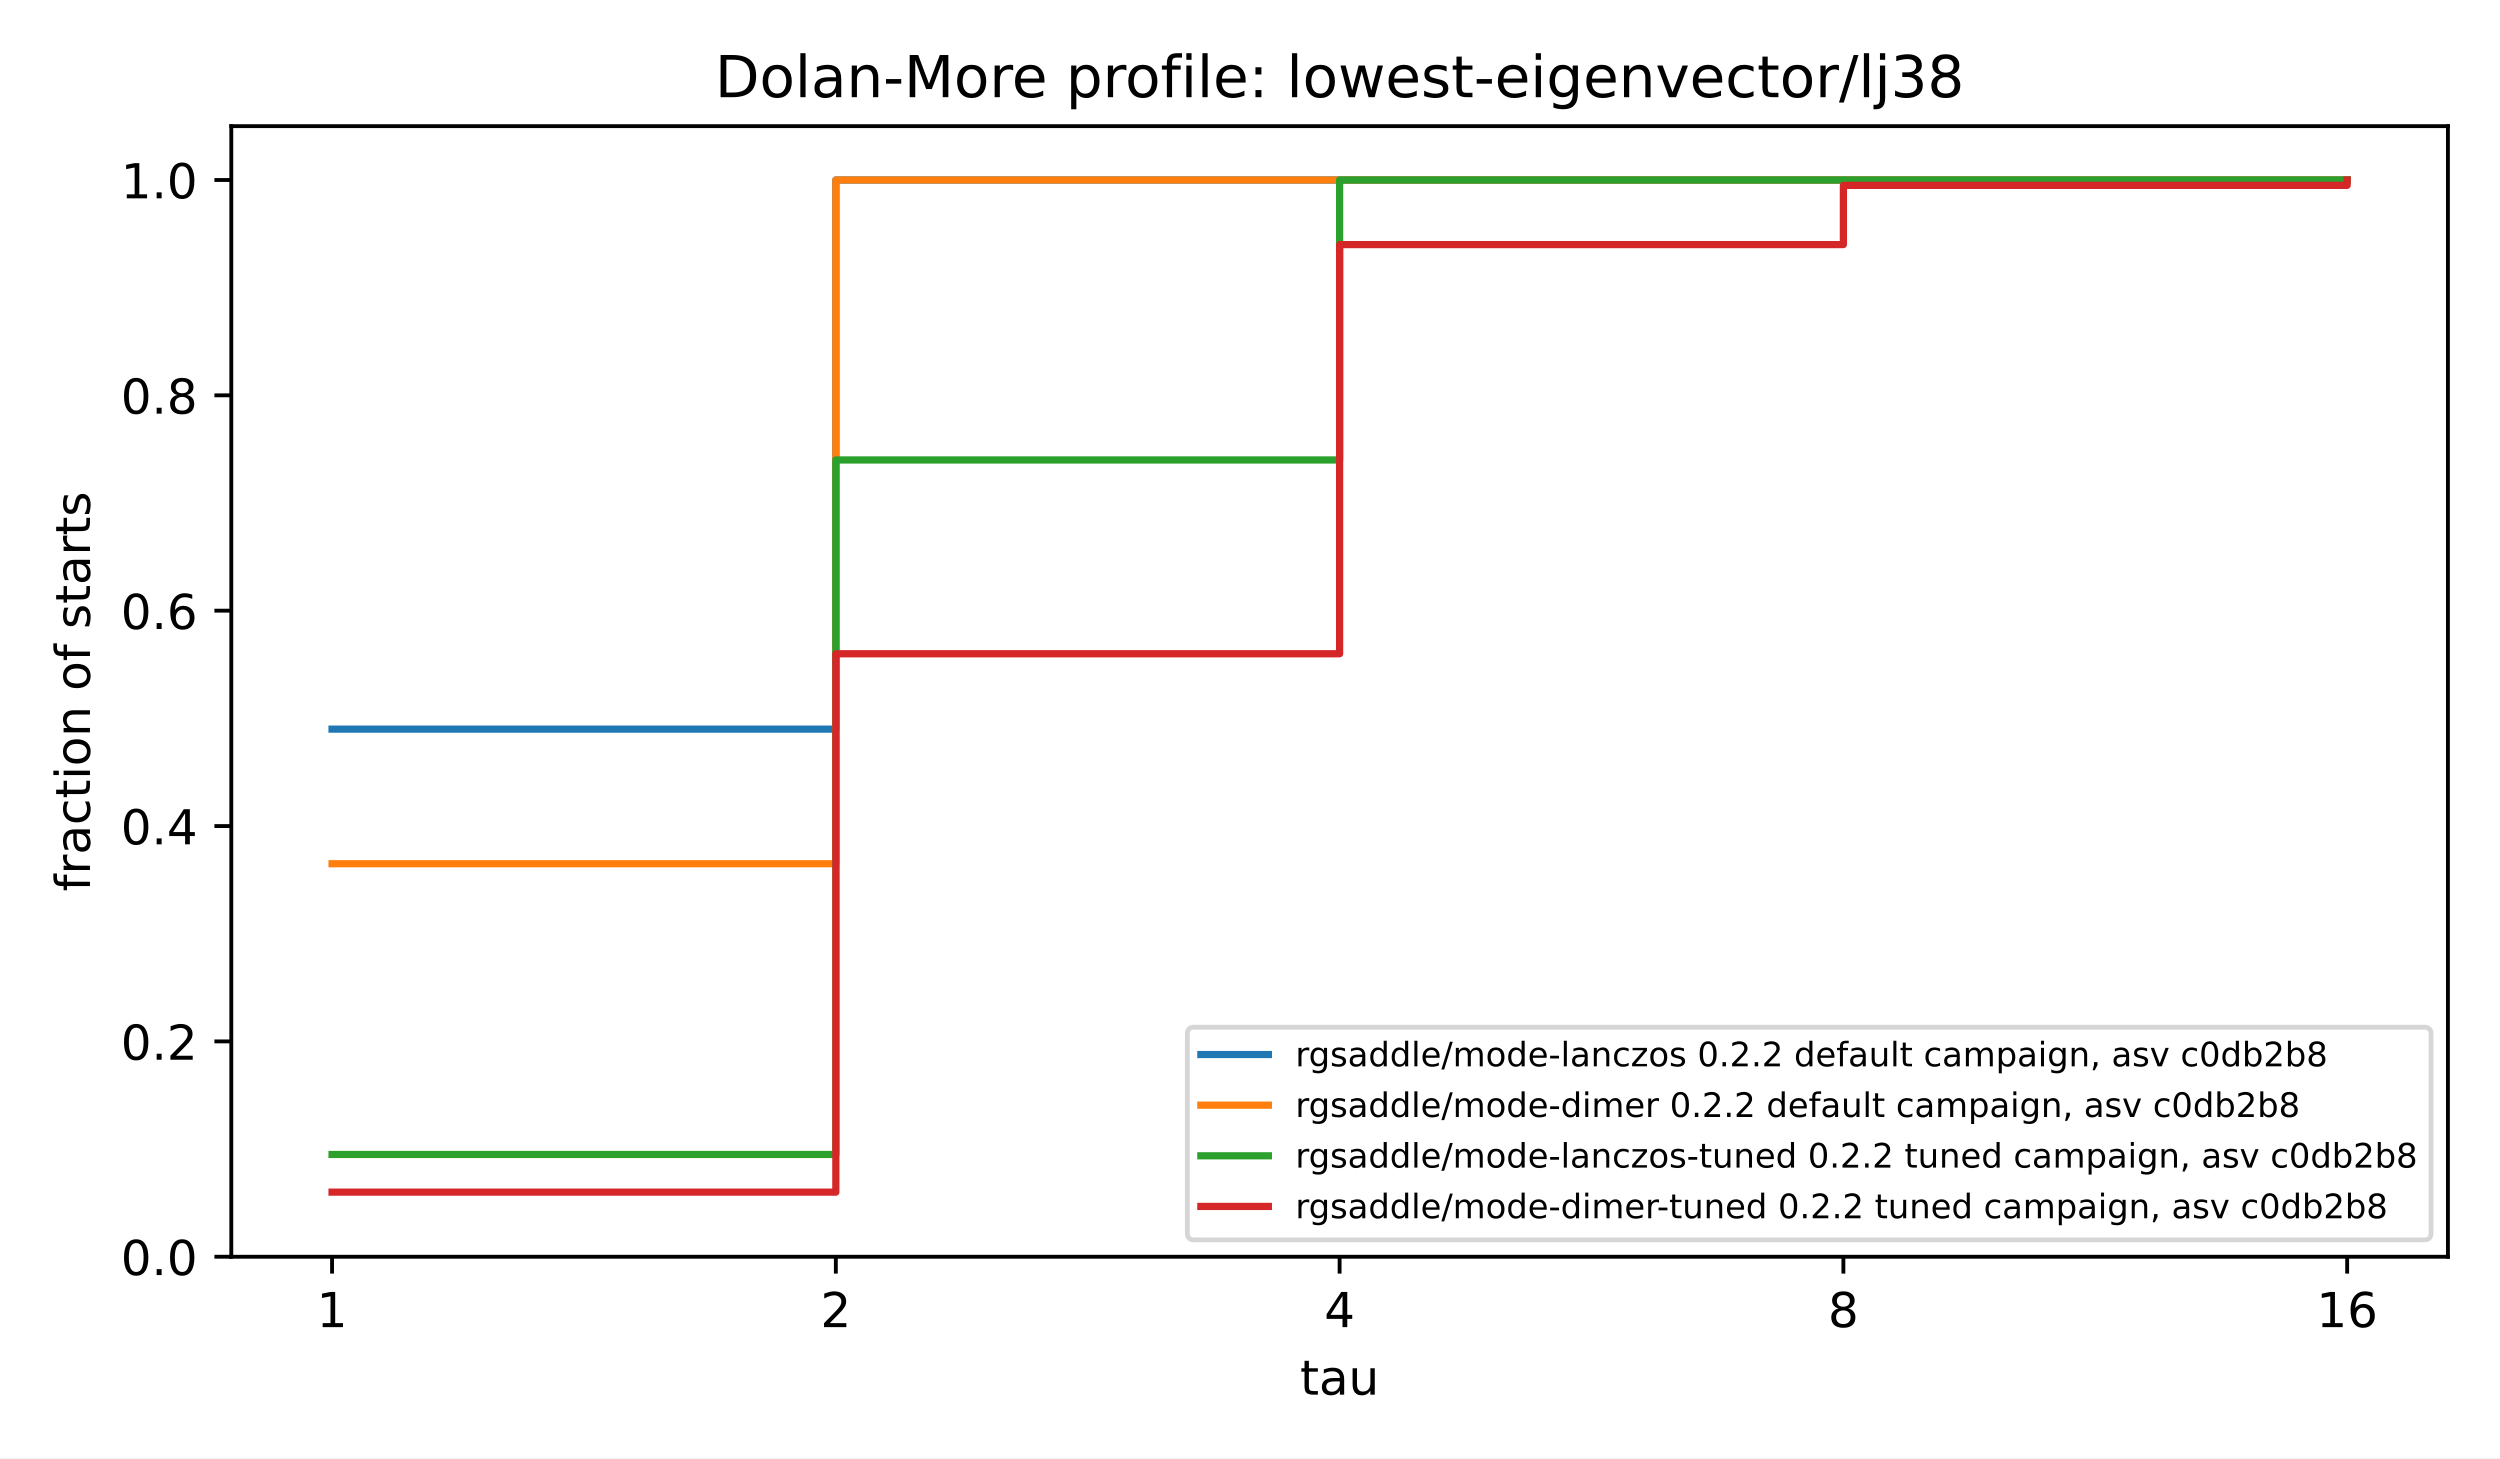
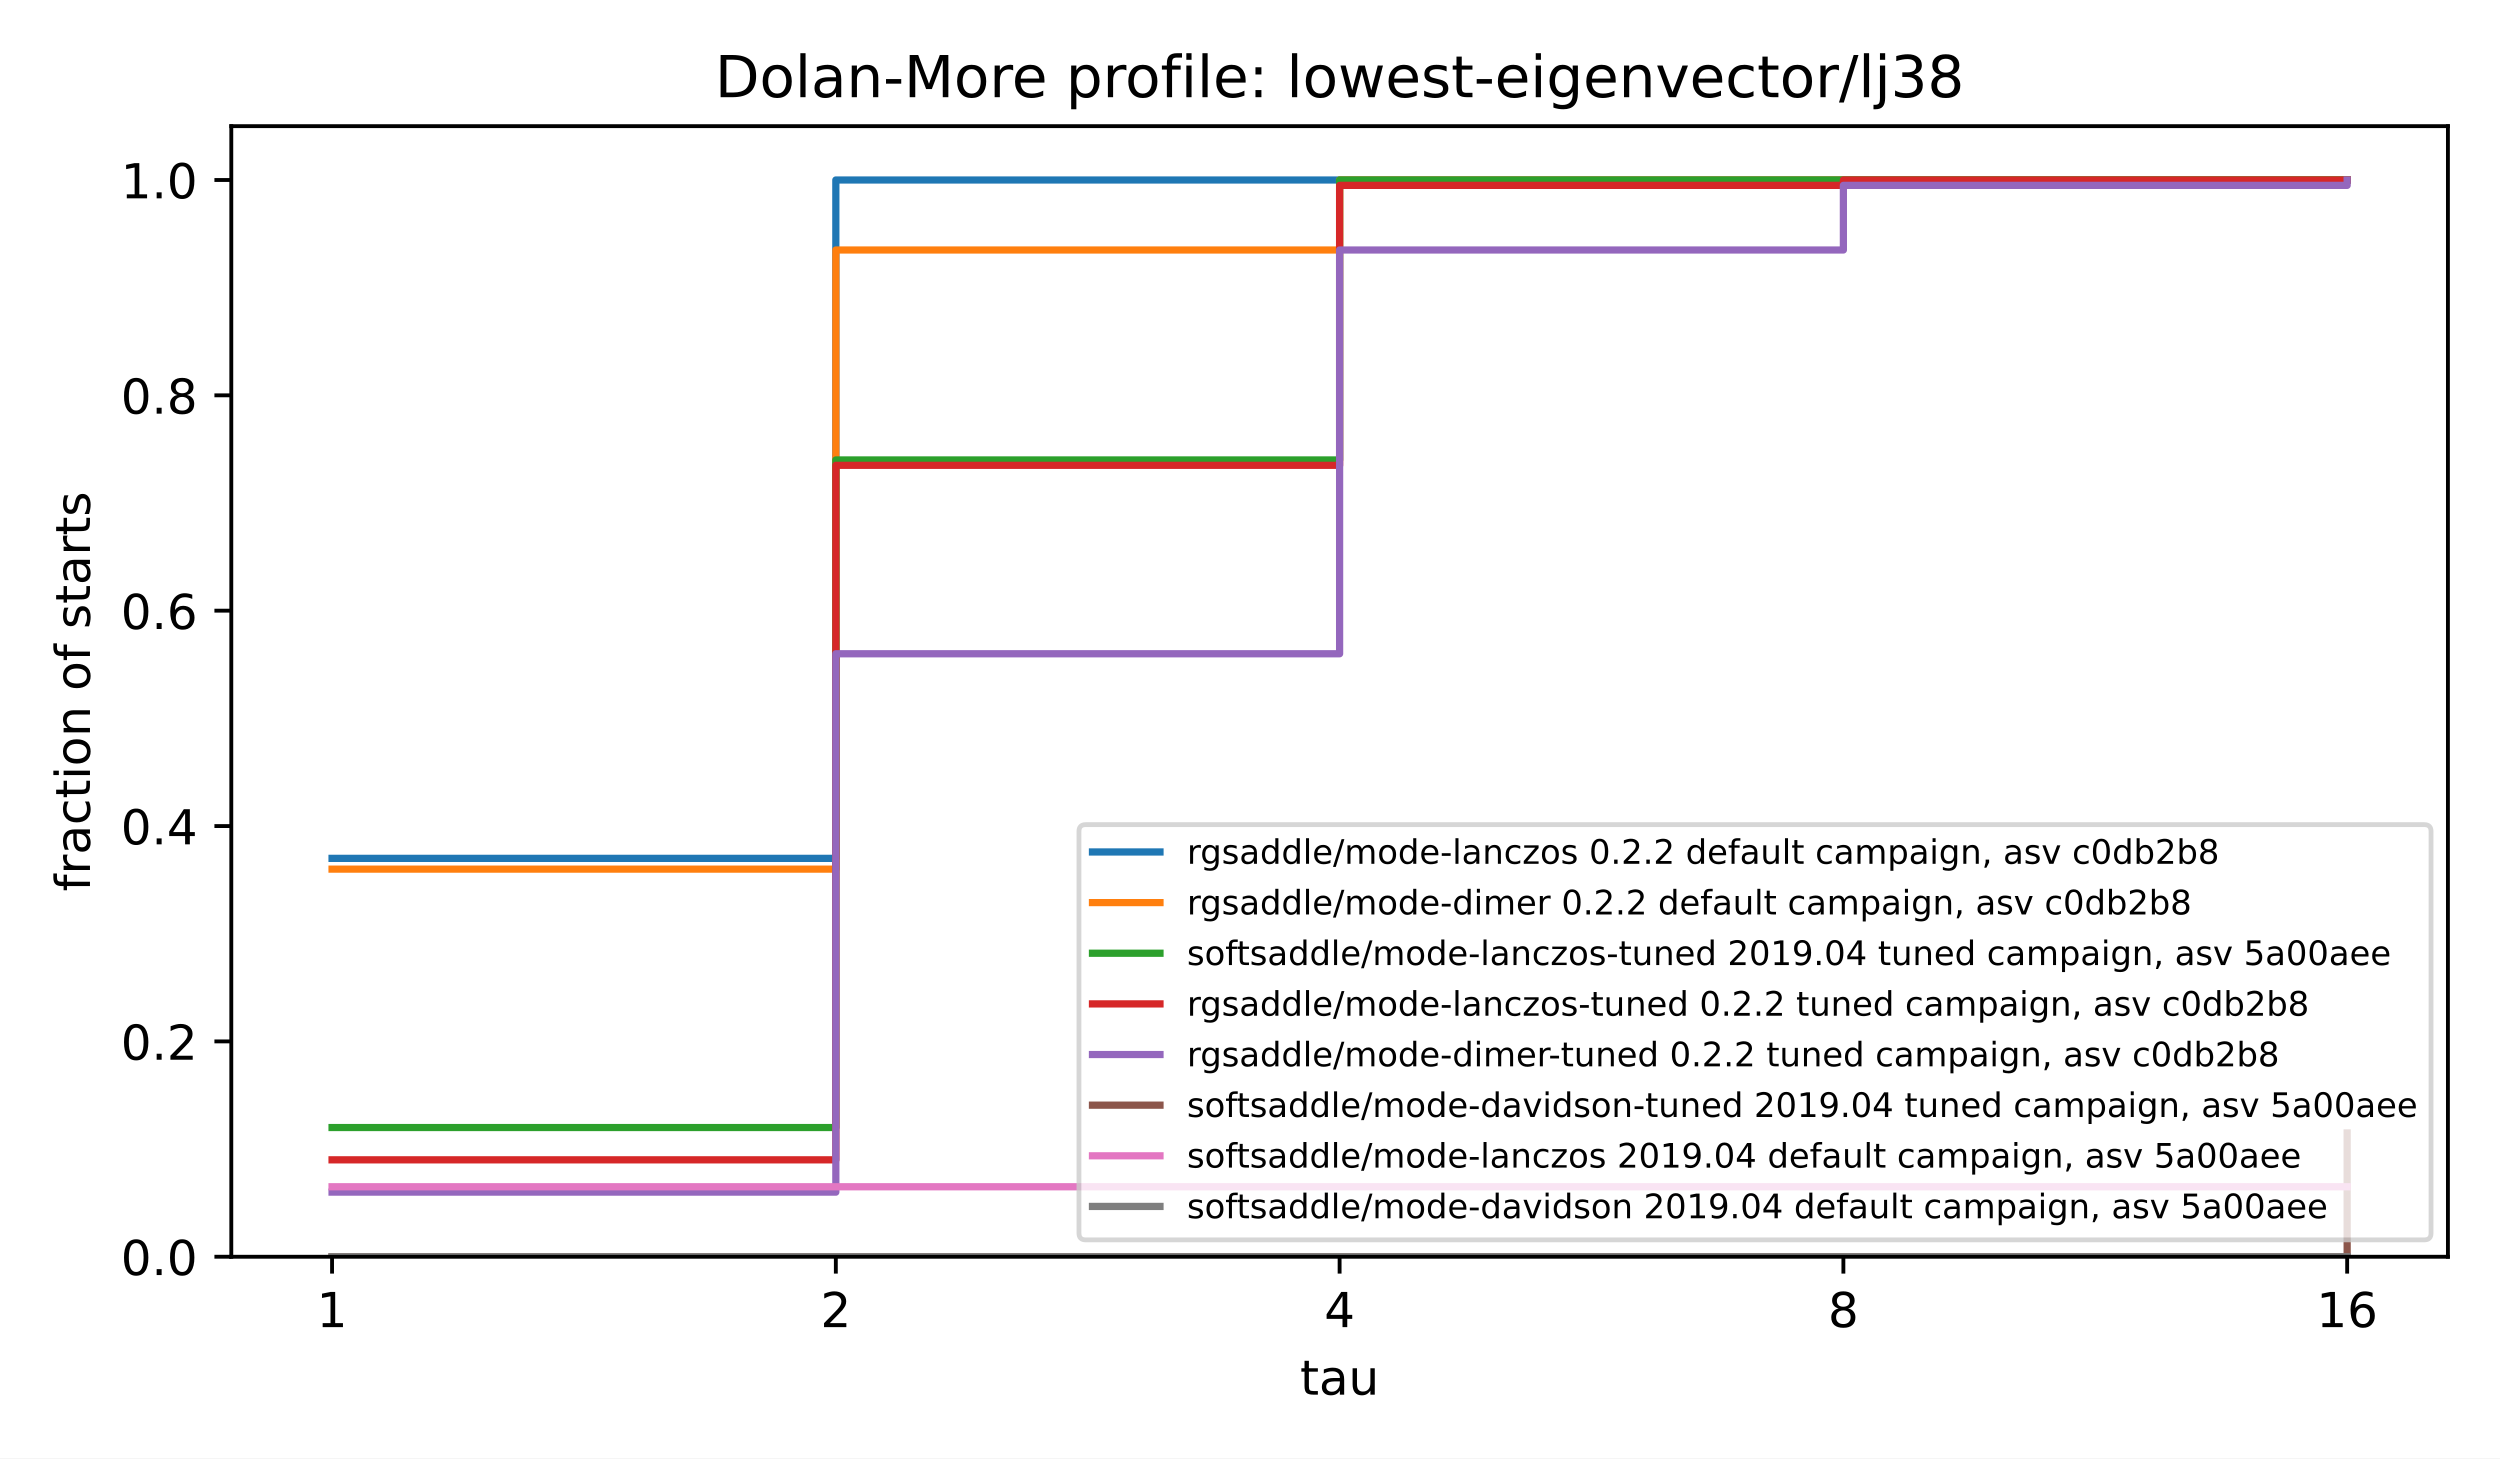
<svg xmlns="http://www.w3.org/2000/svg" xmlns:xlink="http://www.w3.org/1999/xlink" width="518.4pt" height="302.4pt" viewBox="0 0 518.4 302.4" version="1.1">
  <defs>
    <style type="text/css">*{stroke-linejoin: round; stroke-linecap: butt}</style>
  </defs>
  <g id="figure_1">
    <g id="patch_1">
      <path d="M 0 302.4  L 518.4 302.4  L 518.4 0  L 0 0  z " style="fill: #ffffff" />
    </g>
    <g id="axes_1">
      <g id="patch_2">
        <path d="M 47.962 260.6  L 507.6 260.6  L 507.6 26.16  L 47.962 26.16  z " style="fill: #ffffff" />
      </g>
      <g id="matplotlib.axis_1">
        <g id="xtick_1">
          <g id="line2d_1">
            <defs>
              <path id="m8ea4d47d77" d="M 0 0  L 0 3.5  " style="stroke: #000000; stroke-width: 0.8" />
            </defs>
            <g>
              <use xlink:href="#m8ea4d47d77" x="68.855" y="260.6" style="stroke: #000000; stroke-width: 0.8" />
            </g>
          </g>
          <g id="text_1">
            <text style="font-size: 10px; font-family: 'DejaVu Sans', 'Bitstream Vera Sans', 'Computer Modern Sans Serif', 'Lucida Grande', 'Verdana', 'Geneva', 'Lucid', 'Arial', 'Helvetica', 'Avant Garde', sans-serif; text-anchor: middle" x="68.855" y="275.198" transform="rotate(-0 68.85496 275.1977)">1</text>
          </g>
        </g>
        <g id="xtick_2">
          <g id="line2d_2">
            <g>
              <use xlink:href="#m8ea4d47d77" x="173.318" y="260.6" style="stroke: #000000; stroke-width: 0.8" />
            </g>
          </g>
          <g id="text_2">
            <text style="font-size: 10px; font-family: 'DejaVu Sans', 'Bitstream Vera Sans', 'Computer Modern Sans Serif', 'Lucida Grande', 'Verdana', 'Geneva', 'Lucid', 'Arial', 'Helvetica', 'Avant Garde', sans-serif; text-anchor: middle" x="173.318" y="275.198" transform="rotate(-0 173.3181 275.1977)">2</text>
          </g>
        </g>
        <g id="xtick_3">
          <g id="line2d_3">
            <g>
              <use xlink:href="#m8ea4d47d77" x="277.781" y="260.6" style="stroke: #000000; stroke-width: 0.8" />
            </g>
          </g>
          <g id="text_3">
            <text style="font-size: 10px; font-family: 'DejaVu Sans', 'Bitstream Vera Sans', 'Computer Modern Sans Serif', 'Lucida Grande', 'Verdana', 'Geneva', 'Lucid', 'Arial', 'Helvetica', 'Avant Garde', sans-serif; text-anchor: middle" x="277.781" y="275.198" transform="rotate(-0 277.7812 275.1977)">4</text>
          </g>
        </g>
        <g id="xtick_4">
          <g id="line2d_4">
            <g>
              <use xlink:href="#m8ea4d47d77" x="382.244" y="260.6" style="stroke: #000000; stroke-width: 0.8" />
            </g>
          </g>
          <g id="text_4">
            <text style="font-size: 10px; font-family: 'DejaVu Sans', 'Bitstream Vera Sans', 'Computer Modern Sans Serif', 'Lucida Grande', 'Verdana', 'Geneva', 'Lucid', 'Arial', 'Helvetica', 'Avant Garde', sans-serif; text-anchor: middle" x="382.244" y="275.198" transform="rotate(-0 382.2443 275.1977)">8</text>
          </g>
        </g>
        <g id="xtick_5">
          <g id="line2d_5">
            <g>
              <use xlink:href="#m8ea4d47d77" x="486.707" y="260.6" style="stroke: #000000; stroke-width: 0.8" />
            </g>
          </g>
          <g id="text_5">
            <text style="font-size: 10px; font-family: 'DejaVu Sans', 'Bitstream Vera Sans', 'Computer Modern Sans Serif', 'Lucida Grande', 'Verdana', 'Geneva', 'Lucid', 'Arial', 'Helvetica', 'Avant Garde', sans-serif; text-anchor: middle" x="486.707" y="275.198" transform="rotate(-0 486.7074 275.1977)">16</text>
          </g>
        </g>
        <g id="text_6">
          <text style="font-size: 10px; font-family: 'DejaVu Sans', 'Bitstream Vera Sans', 'Computer Modern Sans Serif', 'Lucida Grande', 'Verdana', 'Geneva', 'Lucid', 'Arial', 'Helvetica', 'Avant Garde', sans-serif; text-anchor: middle" x="277.781" y="289.198" transform="rotate(-0 277.7812 289.1977)">tau</text>
        </g>
      </g>
      <g id="matplotlib.axis_2">
        <g id="ytick_1">
          <g id="line2d_6">
            <defs>
              <path id="md659df78fa" d="M 0 0  L -3.5 0  " style="stroke: #000000; stroke-width: 0.8" />
            </defs>
            <g>
              <use xlink:href="#md659df78fa" x="47.962" y="260.6" style="stroke: #000000; stroke-width: 0.8" />
            </g>
          </g>
          <g id="text_7">
            <text style="font-size: 10px; font-family: 'DejaVu Sans', 'Bitstream Vera Sans', 'Computer Modern Sans Serif', 'Lucida Grande', 'Verdana', 'Geneva', 'Lucid', 'Arial', 'Helvetica', 'Avant Garde', sans-serif; text-anchor: end" x="40.962" y="264.399" transform="rotate(-0 40.96234 264.3988)">0.0</text>
          </g>
        </g>
        <g id="ytick_2">
          <g id="line2d_7">
            <g>
              <use xlink:href="#md659df78fa" x="47.962" y="215.945" style="stroke: #000000; stroke-width: 0.8" />
            </g>
          </g>
          <g id="text_8">
            <text style="font-size: 10px; font-family: 'DejaVu Sans', 'Bitstream Vera Sans', 'Computer Modern Sans Serif', 'Lucida Grande', 'Verdana', 'Geneva', 'Lucid', 'Arial', 'Helvetica', 'Avant Garde', sans-serif; text-anchor: end" x="40.962" y="219.744" transform="rotate(-0 40.96234 219.7436)">0.2</text>
          </g>
        </g>
        <g id="ytick_3">
          <g id="line2d_8">
            <g>
              <use xlink:href="#md659df78fa" x="47.962" y="171.29" style="stroke: #000000; stroke-width: 0.8" />
            </g>
          </g>
          <g id="text_9">
            <text style="font-size: 10px; font-family: 'DejaVu Sans', 'Bitstream Vera Sans', 'Computer Modern Sans Serif', 'Lucida Grande', 'Verdana', 'Geneva', 'Lucid', 'Arial', 'Helvetica', 'Avant Garde', sans-serif; text-anchor: end" x="40.962" y="175.088" transform="rotate(-0 40.96234 175.0884)">0.4</text>
          </g>
        </g>
        <g id="ytick_4">
          <g id="line2d_9">
            <g>
              <use xlink:href="#md659df78fa" x="47.962" y="126.634" style="stroke: #000000; stroke-width: 0.8" />
            </g>
          </g>
          <g id="text_10">
            <text style="font-size: 10px; font-family: 'DejaVu Sans', 'Bitstream Vera Sans', 'Computer Modern Sans Serif', 'Lucida Grande', 'Verdana', 'Geneva', 'Lucid', 'Arial', 'Helvetica', 'Avant Garde', sans-serif; text-anchor: end" x="40.962" y="130.433" transform="rotate(-0 40.96234 130.4331)">0.6</text>
          </g>
        </g>
        <g id="ytick_5">
          <g id="line2d_10">
            <g>
              <use xlink:href="#md659df78fa" x="47.962" y="81.979" style="stroke: #000000; stroke-width: 0.8" />
            </g>
          </g>
          <g id="text_11">
            <text style="font-size: 10px; font-family: 'DejaVu Sans', 'Bitstream Vera Sans', 'Computer Modern Sans Serif', 'Lucida Grande', 'Verdana', 'Geneva', 'Lucid', 'Arial', 'Helvetica', 'Avant Garde', sans-serif; text-anchor: end" x="40.962" y="85.778" transform="rotate(-0 40.96234 85.77788)">0.8</text>
          </g>
        </g>
        <g id="ytick_6">
          <g id="line2d_11">
            <g>
              <use xlink:href="#md659df78fa" x="47.962" y="37.324" style="stroke: #000000; stroke-width: 0.8" />
            </g>
          </g>
          <g id="text_12">
            <text style="font-size: 10px; font-family: 'DejaVu Sans', 'Bitstream Vera Sans', 'Computer Modern Sans Serif', 'Lucida Grande', 'Verdana', 'Geneva', 'Lucid', 'Arial', 'Helvetica', 'Avant Garde', sans-serif; text-anchor: end" x="40.962" y="41.123" transform="rotate(-0 40.96234 41.12264)">1.0</text>
          </g>
        </g>
        <g id="text_13">
          <text style="font-size: 10px; font-family: 'DejaVu Sans', 'Bitstream Vera Sans', 'Computer Modern Sans Serif', 'Lucida Grande', 'Verdana', 'Geneva', 'Lucid', 'Arial', 'Helvetica', 'Avant Garde', sans-serif; text-anchor: middle" x="18.657" y="143.38" transform="rotate(-90 18.65687 143.38)">fraction of starts</text>
        </g>
      </g>
      <g id="line2d_12">
-         <path d="M 68.855 151.195  L 173.318 151.195  L 173.318 37.324  L 277.781 37.324  L 277.781 37.324  L 382.244 37.324  L 382.244 37.324  L 486.707 37.324  L 486.707 37.324  " clip-path="url(#p4e380cea4b)" style="fill: none; stroke: #1f77b4; stroke-width: 1.5; stroke-linecap: square" />
+         <path d="M 68.855 177.988  L 173.318 177.988  L 173.318 37.324  L 277.781 37.324  L 277.781 37.324  L 382.244 37.324  L 382.244 37.324  L 486.707 37.324  L 486.707 37.324  " clip-path="url(#p4e380cea4b)" style="fill: none; stroke: #1f77b4; stroke-width: 1.5; stroke-linecap: square" />
      </g>
      <g id="line2d_13">
-         <path d="M 68.855 179.104  L 173.318 179.104  L 173.318 37.324  L 277.781 37.324  L 277.781 37.324  L 382.244 37.324  L 382.244 37.324  L 486.707 37.324  L 486.707 37.324  " clip-path="url(#p4e380cea4b)" style="fill: none; stroke: #ff7f0e; stroke-width: 1.5; stroke-linecap: square" />
+         <path d="M 68.855 180.221  L 173.318 180.221  L 173.318 51.837  L 277.781 51.837  L 277.781 37.324  L 382.244 37.324  L 382.244 37.324  L 486.707 37.324  L 486.707 37.324  " clip-path="url(#p4e380cea4b)" style="fill: none; stroke: #ff7f0e; stroke-width: 1.5; stroke-linecap: square" />
      </g>
      <g id="line2d_14">
-         <path d="M 68.855 239.389  L 173.318 239.389  L 173.318 95.376  L 277.781 95.376  L 277.781 37.324  L 382.244 37.324  L 382.244 37.324  L 486.707 37.324  L 486.707 37.324  " clip-path="url(#p4e380cea4b)" style="fill: none; stroke: #2ca02c; stroke-width: 1.5; stroke-linecap: square" />
+         <path d="M 68.855 233.807  L 173.318 233.807  L 173.318 95.376  L 277.781 95.376  L 277.781 37.324  L 382.244 37.324  L 382.244 37.324  L 486.707 37.324  L 486.707 37.324  " clip-path="url(#p4e380cea4b)" style="fill: none; stroke: #2ca02c; stroke-width: 1.5; stroke-linecap: square" />
      </g>
      <g id="line2d_15">
-         <path d="M 68.855 247.203  L 173.318 247.203  L 173.318 135.565  L 277.781 135.565  L 277.781 50.72  L 382.244 50.72  L 382.244 38.44  L 486.707 38.44  L 486.707 37.324  " clip-path="url(#p4e380cea4b)" style="fill: none; stroke: #d62728; stroke-width: 1.5; stroke-linecap: square" />
+         <path d="M 68.855 240.505  L 173.318 240.505  L 173.318 96.492  L 277.781 96.492  L 277.781 38.44  L 382.244 38.44  L 382.244 37.324  L 486.707 37.324  L 486.707 37.324  " clip-path="url(#p4e380cea4b)" style="fill: none; stroke: #d62728; stroke-width: 1.5; stroke-linecap: square" />
+       </g>
+       <g id="line2d_16">
+         <path d="M 68.855 247.203  L 173.318 247.203  L 173.318 135.565  L 277.781 135.565  L 277.781 51.837  L 382.244 51.837  L 382.244 38.44  L 486.707 38.44  L 486.707 37.324  " clip-path="url(#p4e380cea4b)" style="fill: none; stroke: #9467bd; stroke-width: 1.5; stroke-linecap: square" />
+       </g>
+       <g id="line2d_17">
+         <path d="M 68.855 260.6  L 173.318 260.6  L 173.318 260.6  L 277.781 260.6  L 277.781 260.6  L 382.244 260.6  L 382.244 260.6  L 486.707 260.6  L 486.707 234.923  " clip-path="url(#p4e380cea4b)" style="fill: none; stroke: #8c564b; stroke-width: 1.5; stroke-linecap: square" />
+       </g>
+       <g id="line2d_18">
+         <path d="M 68.855 246.087  L 173.318 246.087  L 173.318 246.087  L 277.781 246.087  L 277.781 246.087  L 382.244 246.087  L 382.244 246.087  L 486.707 246.087  L 486.707 246.087  " clip-path="url(#p4e380cea4b)" style="fill: none; stroke: #e377c2; stroke-width: 1.5; stroke-linecap: square" />
+       </g>
+       <g id="line2d_19">
+         <path d="M 68.855 260.6  L 173.318 260.6  L 173.318 260.6  L 277.781 260.6  L 277.781 260.6  L 382.244 260.6  L 382.244 260.6  L 486.707 260.6  L 486.707 260.6  " clip-path="url(#p4e380cea4b)" style="fill: none; stroke: #7f7f7f; stroke-width: 1.5; stroke-linecap: square" />
      </g>
      <g id="patch_3">
        <path d="M 47.962 260.6  L 47.962 26.16  " style="fill: none; stroke: #000000; stroke-width: 0.8; stroke-linejoin: miter; stroke-linecap: square" />
      </g>
      <g id="patch_4">
        <path d="M 507.6 260.6  L 507.6 26.16  " style="fill: none; stroke: #000000; stroke-width: 0.8; stroke-linejoin: miter; stroke-linecap: square" />
      </g>
      <g id="patch_5">
        <path d="M 47.962 260.6  L 507.6 260.6  " style="fill: none; stroke: #000000; stroke-width: 0.8; stroke-linejoin: miter; stroke-linecap: square" />
      </g>
      <g id="patch_6">
        <path d="M 47.962 26.16  L 507.6 26.16  " style="fill: none; stroke: #000000; stroke-width: 0.8; stroke-linejoin: miter; stroke-linecap: square" />
      </g>
      <g id="text_14">
        <text style="font-size: 12px; font-family: 'DejaVu Sans', 'Bitstream Vera Sans', 'Computer Modern Sans Serif', 'Lucida Grande', 'Verdana', 'Geneva', 'Lucid', 'Arial', 'Helvetica', 'Avant Garde', sans-serif; text-anchor: middle" x="277.781" y="20.16" transform="rotate(-0 277.7812 20.16)">Dolan-More profile: lowest-eigenvector/lj38</text>
      </g>
      <g id="legend_1">
        <g id="patch_7">
-           <path d="M 247.609 257.1  L 502.7 257.1  Q 504.1 257.1 504.1 255.7  L 504.1 214.398  Q 504.1 212.998 502.7 212.998  L 247.609 212.998  Q 246.209 212.998 246.209 214.398  L 246.209 255.7  Q 246.209 257.1 247.609 257.1  z " style="fill: #ffffff; opacity: 0.8; stroke: #cccccc; stroke-linejoin: miter" />
-         </g>
-         <g id="line2d_16">
-           <path d="M 249.009 218.667  L 256.009 218.667  L 256.009 218.667  L 263.009 218.667  L 263.009 218.667  " style="fill: none; stroke: #1f77b4; stroke-width: 1.5; stroke-linecap: square" />
+           <path d="M 225.135 257.1  L 502.7 257.1  Q 504.1 257.1 504.1 255.7  L 504.1 172.396  Q 504.1 170.996 502.7 170.996  L 225.135 170.996  Q 223.735 170.996 223.735 172.396  L 223.735 255.7  Q 223.735 257.1 225.135 257.1  z " style="fill: #ffffff; opacity: 0.8; stroke: #cccccc; stroke-linejoin: miter" />
+         </g>
+         <g id="line2d_20">
+           <path d="M 226.535 176.665  L 233.535 176.665  L 233.535 176.665  L 240.535 176.665  L 240.535 176.665  " style="fill: none; stroke: #1f77b4; stroke-width: 1.5; stroke-linecap: square" />
        </g>
        <g id="text_15">
-           <text style="font-size: 7px; font-family: 'DejaVu Sans', 'Bitstream Vera Sans', 'Computer Modern Sans Serif', 'Lucida Grande', 'Verdana', 'Geneva', 'Lucid', 'Arial', 'Helvetica', 'Avant Garde', sans-serif; text-anchor: start" x="268.609" y="221.117" transform="rotate(-0 268.6091 221.1167)">rgsaddle/mode-lanczos 0.2.2 default campaign, asv c0db2b8</text>
-         </g>
-         <g id="line2d_17">
-           <path d="M 249.009 229.167  L 256.009 229.167  L 256.009 229.167  L 263.009 229.167  L 263.009 229.167  " style="fill: none; stroke: #ff7f0e; stroke-width: 1.5; stroke-linecap: square" />
+           <text style="font-size: 7px; font-family: 'DejaVu Sans', 'Bitstream Vera Sans', 'Computer Modern Sans Serif', 'Lucida Grande', 'Verdana', 'Geneva', 'Lucid', 'Arial', 'Helvetica', 'Avant Garde', sans-serif; text-anchor: start" x="246.135" y="179.115" transform="rotate(-0 246.1347 179.1145)">rgsaddle/mode-lanczos 0.2.2 default campaign, asv c0db2b8</text>
+         </g>
+         <g id="line2d_21">
+           <path d="M 226.535 187.165  L 233.535 187.165  L 233.535 187.165  L 240.535 187.165  L 240.535 187.165  " style="fill: none; stroke: #ff7f0e; stroke-width: 1.5; stroke-linecap: square" />
        </g>
        <g id="text_16">
-           <text style="font-size: 7px; font-family: 'DejaVu Sans', 'Bitstream Vera Sans', 'Computer Modern Sans Serif', 'Lucida Grande', 'Verdana', 'Geneva', 'Lucid', 'Arial', 'Helvetica', 'Avant Garde', sans-serif; text-anchor: start" x="268.609" y="231.617" transform="rotate(-0 268.6091 231.6173)">rgsaddle/mode-dimer 0.2.2 default campaign, asv c0db2b8</text>
-         </g>
-         <g id="line2d_18">
-           <path d="M 249.009 239.668  L 256.009 239.668  L 256.009 239.668  L 263.009 239.668  L 263.009 239.668  " style="fill: none; stroke: #2ca02c; stroke-width: 1.5; stroke-linecap: square" />
+           <text style="font-size: 7px; font-family: 'DejaVu Sans', 'Bitstream Vera Sans', 'Computer Modern Sans Serif', 'Lucida Grande', 'Verdana', 'Geneva', 'Lucid', 'Arial', 'Helvetica', 'Avant Garde', sans-serif; text-anchor: start" x="246.135" y="189.615" transform="rotate(-0 246.1347 189.6151)">rgsaddle/mode-dimer 0.2.2 default campaign, asv c0db2b8</text>
+         </g>
+         <g id="line2d_22">
+           <path d="M 226.535 197.666  L 233.535 197.666  L 233.535 197.666  L 240.535 197.666  L 240.535 197.666  " style="fill: none; stroke: #2ca02c; stroke-width: 1.5; stroke-linecap: square" />
        </g>
        <g id="text_17">
-           <text style="font-size: 7px; font-family: 'DejaVu Sans', 'Bitstream Vera Sans', 'Computer Modern Sans Serif', 'Lucida Grande', 'Verdana', 'Geneva', 'Lucid', 'Arial', 'Helvetica', 'Avant Garde', sans-serif; text-anchor: start" x="268.609" y="242.118" transform="rotate(-0 268.6091 242.1178)">rgsaddle/mode-lanczos-tuned 0.2.2 tuned campaign, asv c0db2b8</text>
-         </g>
-         <g id="line2d_19">
-           <path d="M 249.009 250.168  L 256.009 250.168  L 256.009 250.168  L 263.009 250.168  L 263.009 250.168  " style="fill: none; stroke: #d62728; stroke-width: 1.5; stroke-linecap: square" />
+           <text style="font-size: 7px; font-family: 'DejaVu Sans', 'Bitstream Vera Sans', 'Computer Modern Sans Serif', 'Lucida Grande', 'Verdana', 'Geneva', 'Lucid', 'Arial', 'Helvetica', 'Avant Garde', sans-serif; text-anchor: start" x="246.135" y="200.116" transform="rotate(-0 246.1347 200.1156)">softsaddle/mode-lanczos-tuned 2019.04 tuned campaign, asv 5a00aee</text>
+         </g>
+         <g id="line2d_23">
+           <path d="M 226.535 208.166  L 233.535 208.166  L 233.535 208.166  L 240.535 208.166  L 240.535 208.166  " style="fill: none; stroke: #d62728; stroke-width: 1.5; stroke-linecap: square" />
        </g>
        <g id="text_18">
-           <text style="font-size: 7px; font-family: 'DejaVu Sans', 'Bitstream Vera Sans', 'Computer Modern Sans Serif', 'Lucida Grande', 'Verdana', 'Geneva', 'Lucid', 'Arial', 'Helvetica', 'Avant Garde', sans-serif; text-anchor: start" x="268.609" y="252.618" transform="rotate(-0 268.6091 252.6184)">rgsaddle/mode-dimer-tuned 0.2.2 tuned campaign, asv c0db2b8</text>
+           <text style="font-size: 7px; font-family: 'DejaVu Sans', 'Bitstream Vera Sans', 'Computer Modern Sans Serif', 'Lucida Grande', 'Verdana', 'Geneva', 'Lucid', 'Arial', 'Helvetica', 'Avant Garde', sans-serif; text-anchor: start" x="246.135" y="210.616" transform="rotate(-0 246.1347 210.6162)">rgsaddle/mode-lanczos-tuned 0.2.2 tuned campaign, asv c0db2b8</text>
+         </g>
+         <g id="line2d_24">
+           <path d="M 226.535 218.667  L 233.535 218.667  L 233.535 218.667  L 240.535 218.667  L 240.535 218.667  " style="fill: none; stroke: #9467bd; stroke-width: 1.5; stroke-linecap: square" />
+         </g>
+         <g id="text_19">
+           <text style="font-size: 7px; font-family: 'DejaVu Sans', 'Bitstream Vera Sans', 'Computer Modern Sans Serif', 'Lucida Grande', 'Verdana', 'Geneva', 'Lucid', 'Arial', 'Helvetica', 'Avant Garde', sans-serif; text-anchor: start" x="246.135" y="221.117" transform="rotate(-0 246.1347 221.1167)">rgsaddle/mode-dimer-tuned 0.2.2 tuned campaign, asv c0db2b8</text>
+         </g>
+         <g id="line2d_25">
+           <path d="M 226.535 229.167  L 233.535 229.167  L 233.535 229.167  L 240.535 229.167  L 240.535 229.167  " style="fill: none; stroke: #8c564b; stroke-width: 1.5; stroke-linecap: square" />
+         </g>
+         <g id="text_20">
+           <text style="font-size: 7px; font-family: 'DejaVu Sans', 'Bitstream Vera Sans', 'Computer Modern Sans Serif', 'Lucida Grande', 'Verdana', 'Geneva', 'Lucid', 'Arial', 'Helvetica', 'Avant Garde', sans-serif; text-anchor: start" x="246.135" y="231.617" transform="rotate(-0 246.1347 231.6173)">softsaddle/mode-davidson-tuned 2019.04 tuned campaign, asv 5a00aee</text>
+         </g>
+         <g id="line2d_26">
+           <path d="M 226.535 239.668  L 233.535 239.668  L 233.535 239.668  L 240.535 239.668  L 240.535 239.668  " style="fill: none; stroke: #e377c2; stroke-width: 1.5; stroke-linecap: square" />
+         </g>
+         <g id="text_21">
+           <text style="font-size: 7px; font-family: 'DejaVu Sans', 'Bitstream Vera Sans', 'Computer Modern Sans Serif', 'Lucida Grande', 'Verdana', 'Geneva', 'Lucid', 'Arial', 'Helvetica', 'Avant Garde', sans-serif; text-anchor: start" x="246.135" y="242.118" transform="rotate(-0 246.1347 242.1178)">softsaddle/mode-lanczos 2019.04 default campaign, asv 5a00aee</text>
+         </g>
+         <g id="line2d_27">
+           <path d="M 226.535 250.168  L 233.535 250.168  L 233.535 250.168  L 240.535 250.168  L 240.535 250.168  " style="fill: none; stroke: #7f7f7f; stroke-width: 1.5; stroke-linecap: square" />
+         </g>
+         <g id="text_22">
+           <text style="font-size: 7px; font-family: 'DejaVu Sans', 'Bitstream Vera Sans', 'Computer Modern Sans Serif', 'Lucida Grande', 'Verdana', 'Geneva', 'Lucid', 'Arial', 'Helvetica', 'Avant Garde', sans-serif; text-anchor: start" x="246.135" y="252.618" transform="rotate(-0 246.1347 252.6184)">softsaddle/mode-davidson 2019.04 default campaign, asv 5a00aee</text>
        </g>
      </g>
    </g>
  </g>
  <defs>
    <clipPath id="p4e380cea4b">
      <rect x="47.962" y="26.16" width="459.638" height="234.44" />
    </clipPath>
  </defs>
</svg>
